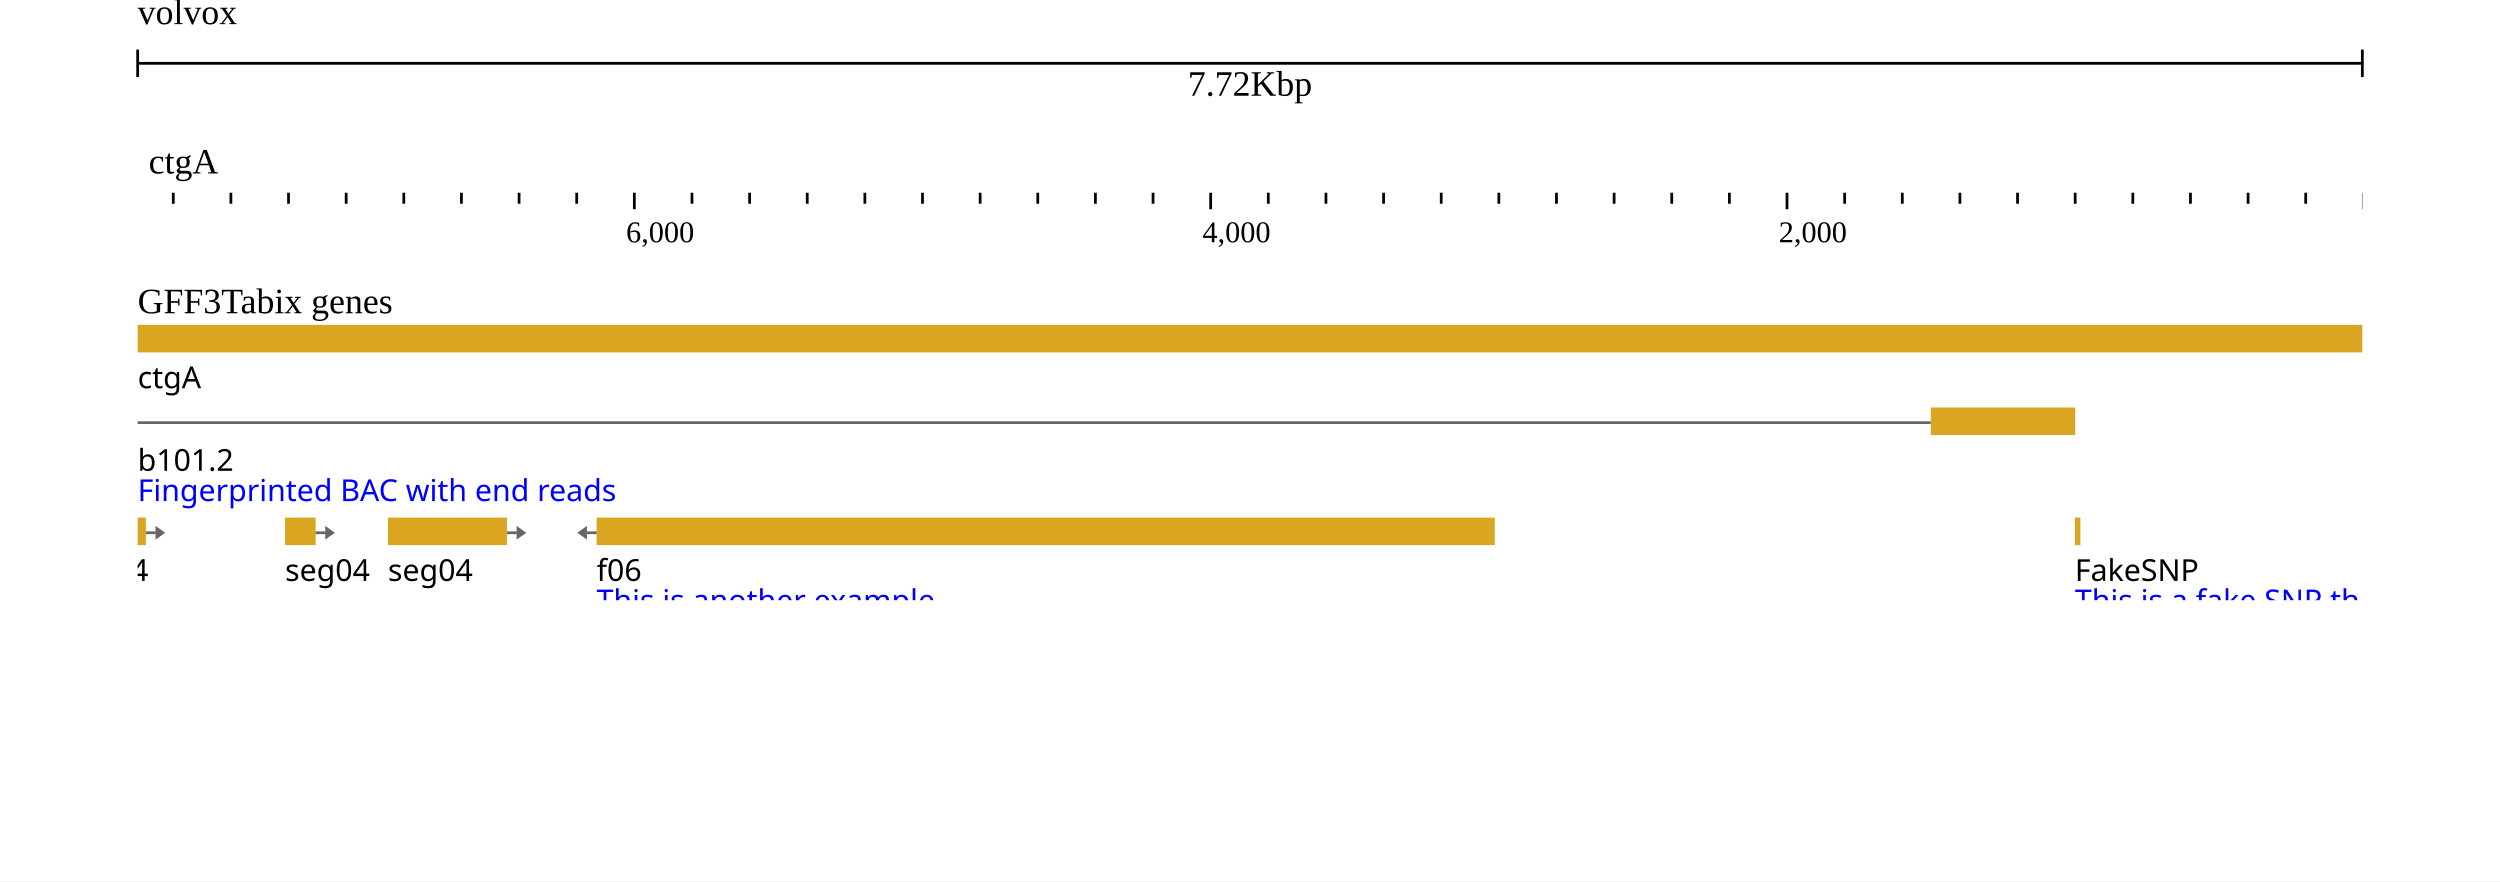
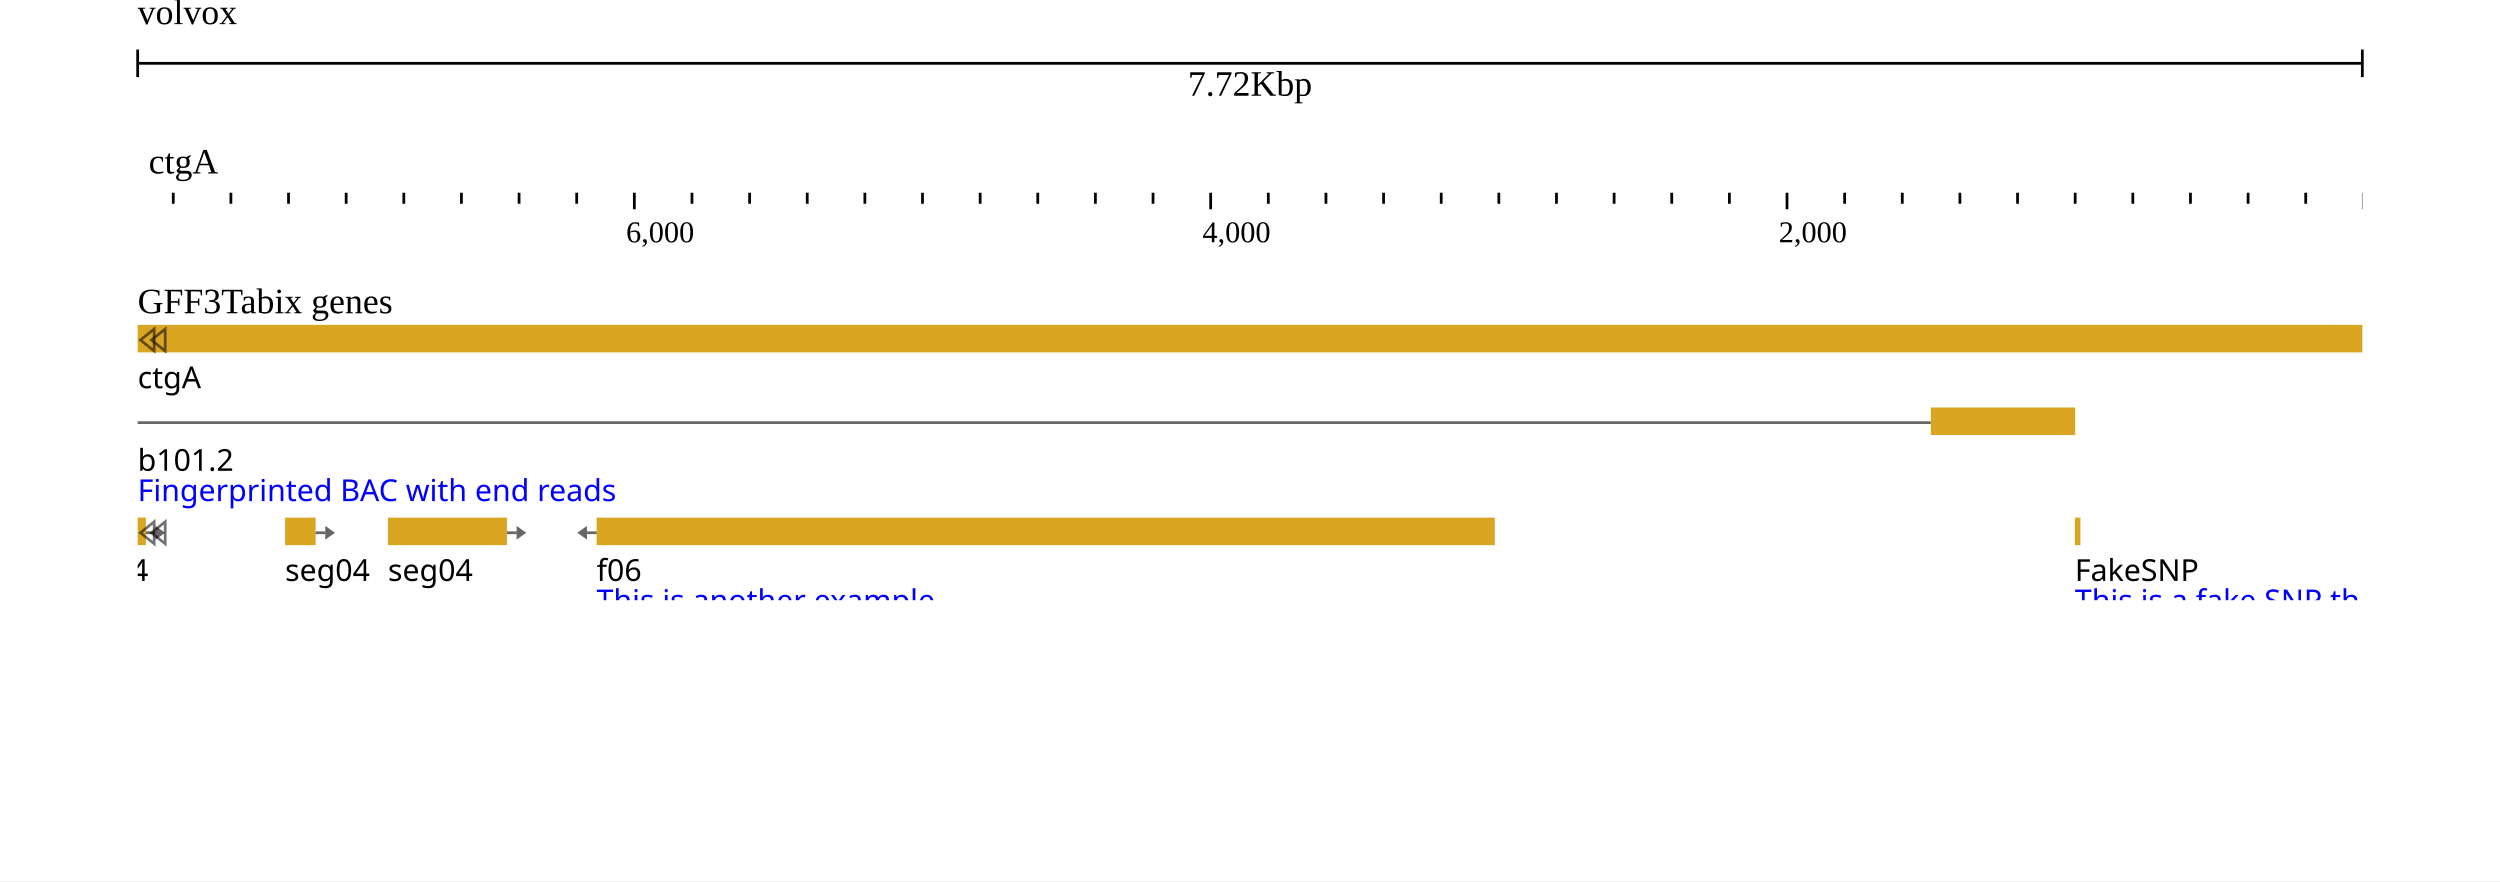
<svg xmlns="http://www.w3.org/2000/svg" width="908" height="320" viewBox="0 0 908 320">
  <rect width="908" height="320" fill="#ffffff" />
  <g transform="translate(50 0)">
    <g transform="translate(0)">
      <g id="header">
        <text x="0" y="0" dominant-baseline="hanging" font-size="13" fill="#000000">volvox</text>
        <g transform="translate(0 13)">
          <line x1="0" x2="808" y1="10" y2="10" stroke="#000000" />
          <line x1="0" x2="0" y1="5" y2="15" stroke="#000000" />
          <line x1="808" x2="808" y1="5" y2="15" stroke="#000000" />
          <text x="404" y="13" text-anchor="middle" dominant-baseline="hanging" font-size="13" fill="#000000">7.72Kbp</text>
        </g>
        <g transform="translate(0 50)">
          <g transform="translate(0 0)">
            <defs>
              <clipPath id="clip-volvox:ctgA:2.534653465343581:7722.534653465344:0:rev">
                <rect x="0" y="0" width="808" height="100" />
              </clipPath>
            </defs>
            <g clip-path="url(#clip-volvox:ctgA:2.534653465343581:7722.534653465344:0:rev)">
              <text x="4" y="13" font-size="13" fill="#000000">ctgA</text>
              <g transform="translate(0 20)">
                <line x1="829.303" x2="829.303" y1="0" y2="4" stroke-width="1" stroke="#000000" />
                <line x1="808.37" x2="808.37" y1="0" y2="6" stroke-width="1" stroke="#000000" />
                <line x1="787.437" x2="787.437" y1="0" y2="4" stroke-width="1" stroke="#000000" />
                <line x1="766.505" x2="766.505" y1="0" y2="4" stroke-width="1" stroke="#000000" />
                <line x1="745.572" x2="745.572" y1="0" y2="4" stroke-width="1" stroke="#000000" />
                <line x1="724.639" x2="724.639" y1="0" y2="4" stroke-width="1" stroke="#000000" />
                <line x1="703.707" x2="703.707" y1="0" y2="4" stroke-width="1" stroke="#000000" />
                <line x1="682.774" x2="682.774" y1="0" y2="4" stroke-width="1" stroke="#000000" />
                <line x1="661.841" x2="661.841" y1="0" y2="4" stroke-width="1" stroke="#000000" />
                <line x1="640.909" x2="640.909" y1="0" y2="4" stroke-width="1" stroke="#000000" />
                <line x1="619.976" x2="619.976" y1="0" y2="4" stroke-width="1" stroke="#000000" />
                <line x1="599.044" x2="599.044" y1="0" y2="6" stroke-width="1" stroke="#000000" />
                <line x1="578.111" x2="578.111" y1="0" y2="4" stroke-width="1" stroke="#000000" />
                <line x1="557.178" x2="557.178" y1="0" y2="4" stroke-width="1" stroke="#000000" />
                <line x1="536.246" x2="536.246" y1="0" y2="4" stroke-width="1" stroke="#000000" />
                <line x1="515.313" x2="515.313" y1="0" y2="4" stroke-width="1" stroke="#000000" />
                <line x1="494.38" x2="494.38" y1="0" y2="4" stroke-width="1" stroke="#000000" />
                <line x1="473.448" x2="473.448" y1="0" y2="4" stroke-width="1" stroke="#000000" />
                <line x1="452.515" x2="452.515" y1="0" y2="4" stroke-width="1" stroke="#000000" />
                <line x1="431.582" x2="431.582" y1="0" y2="4" stroke-width="1" stroke="#000000" />
                <line x1="410.65" x2="410.65" y1="0" y2="4" stroke-width="1" stroke="#000000" />
                <line x1="389.717" x2="389.717" y1="0" y2="6" stroke-width="1" stroke="#000000" />
                <line x1="368.784" x2="368.784" y1="0" y2="4" stroke-width="1" stroke="#000000" />
                <line x1="347.852" x2="347.852" y1="0" y2="4" stroke-width="1" stroke="#000000" />
                <line x1="326.919" x2="326.919" y1="0" y2="4" stroke-width="1" stroke="#000000" />
                <line x1="305.987" x2="305.987" y1="0" y2="4" stroke-width="1" stroke="#000000" />
                <line x1="285.054" x2="285.054" y1="0" y2="4" stroke-width="1" stroke="#000000" />
                <line x1="264.121" x2="264.121" y1="0" y2="4" stroke-width="1" stroke="#000000" />
                <line x1="243.189" x2="243.189" y1="0" y2="4" stroke-width="1" stroke="#000000" />
                <line x1="222.256" x2="222.256" y1="0" y2="4" stroke-width="1" stroke="#000000" />
                <line x1="201.323" x2="201.323" y1="0" y2="4" stroke-width="1" stroke="#000000" />
                <line x1="180.391" x2="180.391" y1="0" y2="6" stroke-width="1" stroke="#000000" />
                <line x1="159.458" x2="159.458" y1="0" y2="4" stroke-width="1" stroke="#000000" />
                <line x1="138.525" x2="138.525" y1="0" y2="4" stroke-width="1" stroke="#000000" />
                <line x1="117.593" x2="117.593" y1="0" y2="4" stroke-width="1" stroke="#000000" />
                <line x1="96.66" x2="96.66" y1="0" y2="4" stroke-width="1" stroke="#000000" />
                <line x1="75.727" x2="75.727" y1="0" y2="4" stroke-width="1" stroke="#000000" />
                <line x1="54.795" x2="54.795" y1="0" y2="4" stroke-width="1" stroke="#000000" />
                <line x1="33.862" x2="33.862" y1="0" y2="4" stroke-width="1" stroke="#000000" />
                <line x1="12.93" x2="12.93" y1="0" y2="4" stroke-width="1" stroke="#000000" />
                <line x1="-8.003" x2="-8.003" y1="0" y2="4" stroke-width="1" stroke="#000000" />
                <line x1="-28.936" x2="-28.936" y1="0" y2="6" stroke-width="1" stroke="#000000" />
                <text x="596.044" y="18" font-size="11" fill="#000000">2,000</text>
                <text x="386.717" y="18" font-size="11" fill="#000000">4,000</text>
                <text x="177.391" y="18" font-size="11" fill="#000000">6,000</text>
              </g>
            </g>
          </g>
        </g>
      </g>
    </g>
    <g transform="translate(0 100)">
      <g transform="translate(0 0)">
        <defs>
          <clipPath id="track-clip-gff3tabix_genes">
            <rect x="-50" y="18" width="858" height="100" />
          </clipPath>
        </defs>
        <g clip-path="url(#track-clip-gff3tabix_genes)">
          <g transform="translate(0 18)">
            <defs>
              <clipPath id="canvas-features-clip-5GfQp_z8Ji">
                <rect x="0" y="0" width="808" height="100" />
              </clipPath>
            </defs>
            <g clip-path="url(#canvas-features-clip-5GfQp_z8Ji)">
              <g>
                <clipPath id="svgcanvas-clip-0">
                  <path d="M0,0h808v100h-808Z" />
                </clipPath>
                <g clip-path="url(#svgcanvas-clip-0)">
                  <path d="M651.27,35.5L-1232.563,35.5" fill="none" stroke="rgb(0,0,0)" stroke-opacity="0.6" stroke-width="1" />
                  <path d="M651.27,145.5L494.38,145.5" fill="none" stroke="rgb(0,0,0)" stroke-opacity="0.6" stroke-width="1" />
                  <path d="M535.603,143.5L531.603,145.5L535.603,147.5" fill="none" stroke="rgb(0,0,0)" stroke-opacity="0.6" stroke-width="0.5" />
                  <path d="M574.825,143.5L570.825,145.5L574.825,147.5" fill="none" stroke="rgb(0,0,0)" stroke-opacity="0.6" stroke-width="0.5" />
                  <path d="M614.048,143.5L610.048,145.5L614.048,147.5" fill="none" stroke="rgb(0,0,0)" stroke-opacity="0.6" stroke-width="0.5" />
                  <path d="M651.27,175.5L285.054,175.5" fill="none" stroke="rgb(0,0,0)" stroke-opacity="0.6" stroke-width="1" />
                  <path d="M323.676,173.5L319.676,175.5L323.676,177.5" fill="none" stroke="rgb(0,0,0)" stroke-opacity="0.6" stroke-width="0.5" />
                  <path d="M360.297,173.5L356.297,175.5L360.297,177.5" fill="none" stroke="rgb(0,0,0)" stroke-opacity="0.6" stroke-width="0.5" />
                  <path d="M396.919,173.5L392.919,175.5L396.919,177.5" fill="none" stroke="rgb(0,0,0)" stroke-opacity="0.6" stroke-width="0.5" />
                  <path d="M433.541,173.5L429.541,175.5L433.541,177.5" fill="none" stroke="rgb(0,0,0)" stroke-opacity="0.6" stroke-width="0.5" />
                  <path d="M470.162,173.5L466.162,175.5L470.162,177.5" fill="none" stroke="rgb(0,0,0)" stroke-opacity="0.6" stroke-width="0.5" />
                  <path d="M506.784,173.5L502.784,175.5L506.784,177.5" fill="none" stroke="rgb(0,0,0)" stroke-opacity="0.6" stroke-width="0.5" />
                  <path d="M543.405,173.5L539.405,175.5L543.405,177.5" fill="none" stroke="rgb(0,0,0)" stroke-opacity="0.6" stroke-width="0.5" />
                  <path d="M580.027,173.5L576.027,175.5L580.027,177.5" fill="none" stroke="rgb(0,0,0)" stroke-opacity="0.6" stroke-width="0.5" />
                  <path d="M616.649,173.5L612.649,175.5L616.649,177.5" fill="none" stroke="rgb(0,0,0)" stroke-opacity="0.6" stroke-width="0.5" />
                  <path d="M232.618,175.5L75.727,175.5" fill="none" stroke="rgb(0,0,0)" stroke-opacity="0.6" stroke-width="1" />
                  <path d="M116.95,173.5L112.95,175.5L116.95,177.5" fill="none" stroke="rgb(0,0,0)" stroke-opacity="0.6" stroke-width="0.5" />
                  <path d="M156.173,173.5L152.173,175.5L156.173,177.5" fill="none" stroke="rgb(0,0,0)" stroke-opacity="0.6" stroke-width="0.5" />
                  <path d="M195.395,173.5L191.395,175.5L195.395,177.5" fill="none" stroke="rgb(0,0,0)" stroke-opacity="0.6" stroke-width="0.5" />
                  <path d="M651.27,205.5L494.38,205.5" fill="none" stroke="rgb(0,0,0)" stroke-opacity="0.6" stroke-width="1" />
                  <path d="M535.603,203.5L531.603,205.5L535.603,207.5" fill="none" stroke="rgb(0,0,0)" stroke-opacity="0.6" stroke-width="0.5" />
                  <path d="M574.825,203.5L570.825,205.5L574.825,207.5" fill="none" stroke="rgb(0,0,0)" stroke-opacity="0.6" stroke-width="0.5" />
                  <path d="M614.048,203.5L610.048,205.5L614.048,207.5" fill="none" stroke="rgb(0,0,0)" stroke-opacity="0.6" stroke-width="0.5" />
                  <path d="M399.869,205.5L285.054,205.5" fill="none" stroke="rgb(0,0,0)" stroke-opacity="0.6" stroke-width="1" />
                  <path d="M325.326,203.5L321.326,205.5L325.326,207.5" fill="none" stroke="rgb(0,0,0)" stroke-opacity="0.6" stroke-width="0.5" />
                  <path d="M363.598,203.5L359.598,205.5L363.598,207.5" fill="none" stroke="rgb(0,0,0)" stroke-opacity="0.6" stroke-width="0.5" />
                  <path d="M232.618,205.5L75.727,205.5" fill="none" stroke="rgb(0,0,0)" stroke-opacity="0.6" stroke-width="1" />
                  <path d="M116.95,203.5L112.95,205.5L116.95,207.5" fill="none" stroke="rgb(0,0,0)" stroke-opacity="0.6" stroke-width="0.5" />
                  <path d="M156.173,203.5L152.173,205.5L156.173,207.5" fill="none" stroke="rgb(0,0,0)" stroke-opacity="0.6" stroke-width="0.5" />
                  <path d="M195.395,203.5L191.395,205.5L195.395,207.5" fill="none" stroke="rgb(0,0,0)" stroke-opacity="0.6" stroke-width="0.5" />
                  <path d="M651.27,217.5L285.054,217.5" fill="none" stroke="rgb(0,0,0)" stroke-opacity="0.6" stroke-width="1" />
                  <path d="M323.676,215.5L319.676,217.5L323.676,219.5" fill="none" stroke="rgb(0,0,0)" stroke-opacity="0.6" stroke-width="0.5" />
                  <path d="M360.297,215.5L356.297,217.5L360.297,219.5" fill="none" stroke="rgb(0,0,0)" stroke-opacity="0.6" stroke-width="0.5" />
                  <path d="M396.919,215.5L392.919,217.5L396.919,219.5" fill="none" stroke="rgb(0,0,0)" stroke-opacity="0.6" stroke-width="0.5" />
                  <path d="M433.541,215.5L429.541,217.5L433.541,219.5" fill="none" stroke="rgb(0,0,0)" stroke-opacity="0.6" stroke-width="0.5" />
                  <path d="M470.162,215.5L466.162,217.5L470.162,219.5" fill="none" stroke="rgb(0,0,0)" stroke-opacity="0.6" stroke-width="0.5" />
                  <path d="M506.784,215.5L502.784,217.5L506.784,219.5" fill="none" stroke="rgb(0,0,0)" stroke-opacity="0.6" stroke-width="0.5" />
                  <path d="M543.405,215.5L539.405,217.5L543.405,219.5" fill="none" stroke="rgb(0,0,0)" stroke-opacity="0.6" stroke-width="0.5" />
                  <path d="M580.027,215.5L576.027,217.5L580.027,219.5" fill="none" stroke="rgb(0,0,0)" stroke-opacity="0.6" stroke-width="0.5" />
                  <path d="M616.649,215.5L612.649,217.5L616.649,219.5" fill="none" stroke="rgb(0,0,0)" stroke-opacity="0.6" stroke-width="0.5" />
                  <path d="M232.618,217.5L75.727,217.5" fill="none" stroke="rgb(0,0,0)" stroke-opacity="0.6" stroke-width="1" />
                  <path d="M116.95,215.5L112.95,217.5L116.95,219.5" fill="none" stroke="rgb(0,0,0)" stroke-opacity="0.6" stroke-width="0.5" />
                  <path d="M156.173,215.5L152.173,217.5L156.173,219.5" fill="none" stroke="rgb(0,0,0)" stroke-opacity="0.6" stroke-width="0.5" />
                  <path d="M195.395,215.5L191.395,217.5L195.395,219.5" fill="none" stroke="rgb(0,0,0)" stroke-opacity="0.6" stroke-width="0.5" />
                  <path d="M651.27,229.5L494.38,229.5" fill="none" stroke="rgb(0,0,0)" stroke-opacity="0.6" stroke-width="1" />
                  <path d="M535.603,227.5L531.603,229.5L535.603,231.5" fill="none" stroke="rgb(0,0,0)" stroke-opacity="0.6" stroke-width="0.5" />
                  <path d="M574.825,227.5L570.825,229.5L574.825,231.5" fill="none" stroke="rgb(0,0,0)" stroke-opacity="0.6" stroke-width="0.5" />
                  <path d="M614.048,227.5L610.048,229.5L614.048,231.5" fill="none" stroke="rgb(0,0,0)" stroke-opacity="0.6" stroke-width="0.5" />
                  <path d="M399.869,229.5L285.054,229.5" fill="none" stroke="rgb(0,0,0)" stroke-opacity="0.6" stroke-width="1" />
                  <path d="M325.326,227.5L321.326,229.5L325.326,231.5" fill="none" stroke="rgb(0,0,0)" stroke-opacity="0.6" stroke-width="0.5" />
                  <path d="M363.598,227.5L359.598,229.5L363.598,231.5" fill="none" stroke="rgb(0,0,0)" stroke-opacity="0.6" stroke-width="0.5" />
                  <path d="M232.618,229.5L75.727,229.5" fill="none" stroke="rgb(0,0,0)" stroke-opacity="0.6" stroke-width="1" />
                  <path d="M116.95,227.5L112.95,229.5L116.95,231.5" fill="none" stroke="rgb(0,0,0)" stroke-opacity="0.6" stroke-width="0.5" />
                  <path d="M156.173,227.5L152.173,229.5L156.173,231.5" fill="none" stroke="rgb(0,0,0)" stroke-opacity="0.6" stroke-width="0.5" />
                  <path d="M195.395,227.5L191.395,229.5L195.395,231.5" fill="none" stroke="rgb(0,0,0)" stroke-opacity="0.6" stroke-width="0.5" />
                  <path d="M651.27,305.5L285.054,305.5" fill="none" stroke="rgb(0,0,0)" stroke-opacity="0.6" stroke-width="1" />
                  <path d="M323.676,303.5L319.676,305.5L323.676,307.5" fill="none" stroke="rgb(0,0,0)" stroke-opacity="0.6" stroke-width="0.5" />
                  <path d="M360.297,303.5L356.297,305.5L360.297,307.5" fill="none" stroke="rgb(0,0,0)" stroke-opacity="0.6" stroke-width="0.5" />
                  <path d="M396.919,303.5L392.919,305.5L396.919,307.5" fill="none" stroke="rgb(0,0,0)" stroke-opacity="0.6" stroke-width="0.5" />
                  <path d="M433.541,303.5L429.541,305.5L433.541,307.5" fill="none" stroke="rgb(0,0,0)" stroke-opacity="0.6" stroke-width="0.5" />
                  <path d="M470.162,303.5L466.162,305.5L470.162,307.5" fill="none" stroke="rgb(0,0,0)" stroke-opacity="0.6" stroke-width="0.5" />
                  <path d="M506.784,303.5L502.784,305.5L506.784,307.5" fill="none" stroke="rgb(0,0,0)" stroke-opacity="0.6" stroke-width="0.5" />
                  <path d="M543.405,303.5L539.405,305.5L543.405,307.5" fill="none" stroke="rgb(0,0,0)" stroke-opacity="0.6" stroke-width="0.5" />
                  <path d="M580.027,303.5L576.027,305.5L580.027,307.5" fill="none" stroke="rgb(0,0,0)" stroke-opacity="0.6" stroke-width="0.5" />
                  <path d="M616.649,303.5L612.649,305.5L616.649,307.5" fill="none" stroke="rgb(0,0,0)" stroke-opacity="0.6" stroke-width="0.5" />
                  <path d="M232.618,305.5L75.727,305.5" fill="none" stroke="rgb(0,0,0)" stroke-opacity="0.6" stroke-width="1" />
                  <path d="M116.95,303.5L112.95,305.5L116.95,307.5" fill="none" stroke="rgb(0,0,0)" stroke-opacity="0.6" stroke-width="0.5" />
                  <path d="M156.173,303.5L152.173,305.5L156.173,307.5" fill="none" stroke="rgb(0,0,0)" stroke-opacity="0.6" stroke-width="0.5" />
                  <path d="M195.395,303.5L191.395,305.5L195.395,307.5" fill="none" stroke="rgb(0,0,0)" stroke-opacity="0.6" stroke-width="0.5" />
                  <path d="M232.618,335.5L75.727,335.5" fill="none" stroke="rgb(0,0,0)" stroke-opacity="0.6" stroke-width="1" />
                  <path d="M112.95,333.5L116.95,335.5L112.95,337.5" fill="none" stroke="rgb(0,0,0)" stroke-opacity="0.6" stroke-width="0.5" />
                  <path d="M152.173,333.5L156.173,335.5L152.173,337.5" fill="none" stroke="rgb(0,0,0)" stroke-opacity="0.6" stroke-width="0.5" />
                  <path d="M191.395,333.5L195.395,335.5L191.395,337.5" fill="none" stroke="rgb(0,0,0)" stroke-opacity="0.6" stroke-width="0.5" />
                  <rect x="-4425" y="0" width="5233.265" height="10" fill="rgb(218,165,32)" />
                  <rect x="651.27" y="30" width="52.436" height="10" fill="rgb(218,165,32)" />
                  <rect x="703.602" y="70" width="2" height="10" fill="rgb(218,165,32)" />
                  <rect x="598.939" y="110" width="104.768" height="10" fill="rgb(218,165,32)" />
                  <rect x="651.27" y="140" width="47.203" height="10" fill="rgb(218,165,32)" />
                  <rect x="473.134" y="140" width="21.247" height="10" fill="rgb(218,165,32)" />
                  <rect x="651.27" y="170" width="47.203" height="10" fill="rgb(218,165,32)" />
                  <rect x="232.618" y="170" width="52.436" height="10" fill="rgb(218,165,32)" />
                  <rect x="44.224" y="170" width="31.504" height="10" fill="rgb(218,165,32)" />
                  <rect x="682.669" y="202" width="15.804" height="7" fill="rgb(53,112,137)" />
                  <rect x="651.27" y="200" width="31.399" height="10" fill="rgb(218,165,32)" />
                  <rect x="399.869" y="200" width="94.511" height="10" fill="rgb(218,165,32)" />
                  <rect x="232.618" y="200" width="52.436" height="10" fill="rgb(218,165,32)" />
                  <rect x="11.988" y="200" width="63.74" height="10" fill="rgb(218,165,32)" />
                  <rect x="-133.704" y="202" width="145.691" height="7" fill="rgb(53,112,137)" />
                  <rect x="682.669" y="214" width="15.804" height="7" fill="rgb(53,112,137)" />
                  <rect x="651.27" y="212" width="31.399" height="10" fill="rgb(218,165,32)" />
                  <rect x="232.618" y="212" width="52.436" height="10" fill="rgb(218,165,32)" />
                  <rect x="11.988" y="212" width="63.74" height="10" fill="rgb(218,165,32)" />
                  <rect x="-133.704" y="214" width="145.691" height="7" fill="rgb(53,112,137)" />
                  <rect x="651.27" y="226" width="21.037" height="7" fill="rgb(53,112,137)" />
                  <rect x="462.877" y="226" width="31.504" height="7" fill="rgb(53,112,137)" />
                  <rect x="399.869" y="224" width="63.007" height="10" fill="rgb(218,165,32)" />
                  <rect x="232.618" y="224" width="52.436" height="10" fill="rgb(218,165,32)" />
                  <rect x="12.825" y="224" width="62.903" height="10" fill="rgb(218,165,32)" />
                  <rect x="-133.704" y="226" width="146.528" height="7" fill="rgb(53,112,137)" />
                  <rect x="598.939" y="270" width="94.302" height="10" fill="rgb(218,165,32)" />
                  <rect x="651.27" y="300" width="36.737" height="10" fill="rgb(218,165,32)" />
                  <rect x="232.618" y="300" width="52.436" height="10" fill="rgb(218,165,32)" />
                  <rect x="54.69" y="300" width="21.037" height="10" fill="rgb(218,165,32)" />
                  <rect x="609.405" y="330" width="73.369" height="10" fill="rgb(218,165,32)" />
                  <rect x="494.276" y="360" width="146.633" height="10" fill="rgb(218,165,32)" />
                  <rect x="600.613" y="390" width="34.12" height="10" fill="rgb(218,165,32)" />
                  <rect x="504.742" y="430" width="115.234" height="10" fill="rgb(218,165,32)" />
                  <rect x="166.68" y="70" width="326.235" height="10" fill="rgb(218,165,32)" />
                  <rect x="183.635" y="110" width="131.248" height="10" fill="rgb(218,165,32)" />
                  <rect x="253.341" y="270" width="7.326" height="10" fill="rgb(218,165,32)" />
                  <rect x="232.618" y="330" width="9.524" height="10" fill="rgb(218,165,32)" />
                  <rect x="22.977" y="330" width="52.75" height="10" fill="rgb(218,165,32)" />
                  <rect x="169.715" y="270" width="31.608" height="10" fill="rgb(218,165,32)" />
                  <rect x="90.904" y="70" width="43.226" height="10" fill="rgb(218,165,32)" />
                  <rect x="50.399" y="100" width="37.365" height="10" fill="rgb(218,165,32)" />
                  <rect x="53.539" y="70" width="11.094" height="10" fill="rgb(218,165,32)" />
                  <rect x="-1.514" y="100" width="34.33" height="10" fill="rgb(218,165,32)" />
                  <rect x="-29.04" y="130" width="52.436" height="10" fill="rgb(218,165,32)" />
                  <rect x="-47.566" y="70" width="50.552" height="10" fill="rgb(218,165,32)" />
                  <rect x="-133.704" y="100" width="104.768" height="10" fill="rgb(218,165,32)" />
                  <rect x="-37.413" y="160" width="2.721" height="10" fill="rgb(218,165,32)" />
                  <rect x="-133.599" y="70" width="72.636" height="10" fill="rgb(218,165,32)" />
                  <rect x="-110.992" y="130" width="25.015" height="10" fill="rgb(218,165,32)" />
                  <rect x="-126.901" y="160" width="7.012" height="10" fill="rgb(218,165,32)" />
                  <rect x="-220.051" y="70" width="44.168" height="10" fill="rgb(218,165,32)" />
                  <rect x="-395.362" y="70" width="157.099" height="10" fill="rgb(218,165,32)" />
                  <rect x="-395.362" y="110" width="157.099" height="10" fill="rgb(218,165,32)" />
                  <rect x="469.634" y="145" width="3.5" height="1" fill="rgb(0,0,0)" fill-opacity="0.6" />
                  <path d="M469.634,143L469.634,148L466.134,145.5Z" fill="rgb(0,0,0)" fill-opacity="0.6" stroke="none" />
                  <rect x="40.724" y="175" width="3.5" height="1" fill="rgb(0,0,0)" fill-opacity="0.6" />
                  <path d="M40.724,173L40.724,178L37.224,175.5Z" fill="rgb(0,0,0)" fill-opacity="0.6" stroke="none" />
                  <rect x="-137.204" y="205" width="3.5" height="1" fill="rgb(0,0,0)" fill-opacity="0.6" />
                  <path d="M-137.204,203L-137.204,208L-140.704,205.5Z" fill="rgb(0,0,0)" fill-opacity="0.6" stroke="none" />
                  <rect x="-137.204" y="217" width="3.5" height="1" fill="rgb(0,0,0)" fill-opacity="0.6" />
                  <path d="M-137.204,215L-137.204,220L-140.704,217.5Z" fill="rgb(0,0,0)" fill-opacity="0.6" stroke="none" />
                  <rect x="-137.204" y="229" width="3.5" height="1" fill="rgb(0,0,0)" fill-opacity="0.6" />
                  <path d="M-137.204,227L-137.204,232L-140.704,229.5Z" fill="rgb(0,0,0)" fill-opacity="0.6" stroke="none" />
                  <rect x="595.439" y="275" width="3.5" height="1" fill="rgb(0,0,0)" fill-opacity="0.6" />
                  <path d="M595.439,273L595.439,278L591.939,275.5Z" fill="rgb(0,0,0)" fill-opacity="0.6" stroke="none" />
                  <rect x="51.19" y="305" width="3.5" height="1" fill="rgb(0,0,0)" fill-opacity="0.6" />
                  <path d="M51.19,303L51.19,308L47.69,305.5Z" fill="rgb(0,0,0)" fill-opacity="0.6" stroke="none" />
                  <rect x="605.905" y="335" width="3.5" height="1" fill="rgb(0,0,0)" fill-opacity="0.6" />
                  <path d="M605.905,333L605.905,338L602.405,335.5Z" fill="rgb(0,0,0)" fill-opacity="0.6" stroke="none" />
                  <rect x="640.909" y="365" width="3.5" height="1" fill="rgb(0,0,0)" fill-opacity="0.6" />
                  <path d="M644.409,363L644.409,368L647.909,365.5Z" fill="rgb(0,0,0)" fill-opacity="0.6" stroke="none" />
                  <rect x="597.113" y="395" width="3.5" height="1" fill="rgb(0,0,0)" fill-opacity="0.6" />
                  <path d="M597.113,393L597.113,398L593.613,395.5Z" fill="rgb(0,0,0)" fill-opacity="0.6" stroke="none" />
                  <rect x="619.976" y="435" width="3.5" height="1" fill="rgb(0,0,0)" fill-opacity="0.6" />
                  <path d="M623.476,433L623.476,438L626.976,435.5Z" fill="rgb(0,0,0)" fill-opacity="0.6" stroke="none" />
                  <rect x="163.18" y="75" width="3.5" height="1" fill="rgb(0,0,0)" fill-opacity="0.6" />
                  <path d="M163.18,73L163.18,78L159.68,75.5Z" fill="rgb(0,0,0)" fill-opacity="0.6" stroke="none" />
                  <rect x="314.883" y="115" width="3.5" height="1" fill="rgb(0,0,0)" fill-opacity="0.6" />
                  <path d="M318.383,113L318.383,118L321.883,115.5Z" fill="rgb(0,0,0)" fill-opacity="0.6" stroke="none" />
                  <rect x="260.667" y="275" width="3.5" height="1" fill="rgb(0,0,0)" fill-opacity="0.6" />
                  <path d="M264.167,273L264.167,278L267.667,275.5Z" fill="rgb(0,0,0)" fill-opacity="0.6" stroke="none" />
                  <rect x="242.142" y="335" width="3.5" height="1" fill="rgb(0,0,0)" fill-opacity="0.6" />
                  <path d="M245.642,333L245.642,338L249.142,335.5Z" fill="rgb(0,0,0)" fill-opacity="0.6" stroke="none" />
                  <rect x="201.323" y="275" width="3.5" height="1" fill="rgb(0,0,0)" fill-opacity="0.6" />
                  <path d="M204.823,273L204.823,278L208.323,275.5Z" fill="rgb(0,0,0)" fill-opacity="0.6" stroke="none" />
                  <rect x="134.13" y="75" width="3.5" height="1" fill="rgb(0,0,0)" fill-opacity="0.6" />
                  <path d="M137.63,73L137.63,78L141.13,75.5Z" fill="rgb(0,0,0)" fill-opacity="0.6" stroke="none" />
                  <rect x="87.764" y="105" width="3.5" height="1" fill="rgb(0,0,0)" fill-opacity="0.6" />
                  <path d="M91.264,103L91.264,108L94.764,105.5Z" fill="rgb(0,0,0)" fill-opacity="0.6" stroke="none" />
                  <rect x="64.633" y="75" width="3.5" height="1" fill="rgb(0,0,0)" fill-opacity="0.6" />
                  <path d="M68.133,73L68.133,78L71.633,75.5Z" fill="rgb(0,0,0)" fill-opacity="0.6" stroke="none" />
                  <rect x="32.816" y="105" width="3.5" height="1" fill="rgb(0,0,0)" fill-opacity="0.6" />
                  <path d="M36.316,103L36.316,108L39.816,105.5Z" fill="rgb(0,0,0)" fill-opacity="0.6" stroke="none" />
                  <rect x="23.396" y="135" width="3.5" height="1" fill="rgb(0,0,0)" fill-opacity="0.6" />
                  <path d="M26.896,133L26.896,138L30.396,135.5Z" fill="rgb(0,0,0)" fill-opacity="0.6" stroke="none" />
                  <rect x="2.987" y="75" width="3.5" height="1" fill="rgb(0,0,0)" fill-opacity="0.6" />
                  <path d="M6.487,73L6.487,78L9.987,75.5Z" fill="rgb(0,0,0)" fill-opacity="0.6" stroke="none" />
                  <rect x="-28.936" y="105" width="3.5" height="1" fill="rgb(0,0,0)" fill-opacity="0.6" />
                  <path d="M-25.436,103L-25.436,108L-21.936,105.5Z" fill="rgb(0,0,0)" fill-opacity="0.6" stroke="none" />
                  <rect x="-34.692" y="165" width="3.5" height="1" fill="rgb(0,0,0)" fill-opacity="0.6" />
                  <path d="M-31.192,163L-31.192,168L-27.692,165.5Z" fill="rgb(0,0,0)" fill-opacity="0.6" stroke="none" />
                  <rect x="-60.963" y="75" width="3.5" height="1" fill="rgb(0,0,0)" fill-opacity="0.6" />
                  <path d="M-57.463,73L-57.463,78L-53.963,75.5Z" fill="rgb(0,0,0)" fill-opacity="0.6" stroke="none" />
                  <rect x="-85.977" y="135" width="3.5" height="1" fill="rgb(0,0,0)" fill-opacity="0.6" />
                  <path d="M-82.477,133L-82.477,138L-78.977,135.5Z" fill="rgb(0,0,0)" fill-opacity="0.6" stroke="none" />
                  <rect x="-119.888" y="165" width="3.5" height="1" fill="rgb(0,0,0)" fill-opacity="0.6" />
                  <path d="M-116.388,163L-116.388,168L-112.888,165.5Z" fill="rgb(0,0,0)" fill-opacity="0.6" stroke="none" />
                  <rect x="-175.883" y="75" width="3.5" height="1" fill="rgb(0,0,0)" fill-opacity="0.6" />
                  <path d="M-172.383,73L-172.383,78L-168.883,75.5Z" fill="rgb(0,0,0)" fill-opacity="0.6" stroke="none" />
                  <rect x="-398.862" y="75" width="3.5" height="1" fill="rgb(0,0,0)" fill-opacity="0.6" />
                  <path d="M-398.862,73L-398.862,78L-402.362,75.5Z" fill="rgb(0,0,0)" fill-opacity="0.6" stroke="none" />
                  <rect x="-398.862" y="115" width="3.5" height="1" fill="rgb(0,0,0)" fill-opacity="0.6" />
                  <path d="M-398.862,113L-398.862,118L-402.362,115.5Z" fill="rgb(0,0,0)" fill-opacity="0.6" stroke="none" />
+                   <path d="M1,5.5L6,1.5L6,9.5Z" fill="none" stroke="rgb(0,0,0)" stroke-opacity="0.55" stroke-width="1" />
+                   <path d="M5,5.5L10,1.5L10,9.5Z" fill="none" stroke="rgb(0,0,0)" stroke-opacity="0.55" stroke-width="1" />
+                   <path d="M6,205.5L1,202.9L1,208.1Z" fill="none" stroke="rgb(255,255,255)" stroke-opacity="0.55" stroke-width="1" />
+                   <path d="M10,205.5L5,202.9L5,208.1Z" fill="none" stroke="rgb(255,255,255)" stroke-opacity="0.55" stroke-width="1" />
+                   <path d="M6,217.5L1,214.9L1,220.1Z" fill="none" stroke="rgb(255,255,255)" stroke-opacity="0.55" stroke-width="1" />
+                   <path d="M10,217.5L5,214.9L5,220.1Z" fill="none" stroke="rgb(255,255,255)" stroke-opacity="0.55" stroke-width="1" />
+                   <path d="M6,229.5L1,226.9L1,232.1Z" fill="none" stroke="rgb(255,255,255)" stroke-opacity="0.55" stroke-width="1" />
+                   <path d="M10,229.5L5,226.9L5,232.1Z" fill="none" stroke="rgb(255,255,255)" stroke-opacity="0.55" stroke-width="1" />
+                   <path d="M1,135.5L6,131.5L6,139.5Z" fill="none" stroke="rgb(0,0,0)" stroke-opacity="0.55" stroke-width="1" />
+                   <path d="M5,135.5L10,131.5L10,139.5Z" fill="none" stroke="rgb(0,0,0)" stroke-opacity="0.55" stroke-width="1" />
+                   <path d="M1,75.5L6,71.5L6,79.5Z" fill="none" stroke="rgb(0,0,0)" stroke-opacity="0.55" stroke-width="1" />
+                   <path d="M5,75.5L10,71.5L10,79.5Z" fill="none" stroke="rgb(0,0,0)" stroke-opacity="0.55" stroke-width="1" />
                </g>
              </g>
              <g>
                <text x="0" y="23" fill="rgb(0, 0, 0)" font-size="11" font-family="sans-serif" text-anchor="start" dominant-baseline="auto">ctgA</text>
                <text x="0" y="53" fill="rgb(0, 0, 0)" font-size="11" font-family="sans-serif" text-anchor="start" dominant-baseline="auto">b101.2</text>
                <text x="0" y="64" fill="blue" font-size="11" font-family="sans-serif" text-anchor="start" dominant-baseline="auto">Fingerprinted BAC with end reads</text>
                <text x="703.602" y="93" fill="rgb(0, 0, 0)" font-size="11" font-family="sans-serif" text-anchor="start" dominant-baseline="auto">FakeSNP</text>
                <text x="703.602" y="104" fill="blue" font-size="11" font-family="sans-serif" text-anchor="start" dominant-baseline="auto">This is a fake SNP that should appear a…</text>
                <text x="598.939" y="133" fill="rgb(0, 0, 0)" font-size="11" font-family="sans-serif" text-anchor="start" dominant-baseline="auto">Remark:hga</text>
                <text x="473.134" y="163" fill="rgb(0, 0, 0)" font-size="11" font-family="sans-serif" text-anchor="start" dominant-baseline="auto">agt830.5</text>
                <text x="44.224" y="193" fill="rgb(0, 0, 0)" font-size="11" font-family="sans-serif" text-anchor="start" dominant-baseline="auto">agt221.5</text>
                <text x="0" y="247" fill="rgb(0, 0, 0)" font-size="11" font-family="sans-serif" text-anchor="start" dominant-baseline="auto">EDEN</text>
                <text x="0" y="258" fill="blue" font-size="11" font-family="sans-serif" text-anchor="start" dominant-baseline="auto">protein kinase</text>
                <text x="598.939" y="293" fill="rgb(0, 0, 0)" font-size="11" font-family="sans-serif" text-anchor="start" dominant-baseline="auto">Gene:hga</text>
                <text x="54.69" y="323" fill="rgb(0, 0, 0)" font-size="11" font-family="sans-serif" text-anchor="start" dominant-baseline="auto">agt767.5</text>
                <text x="609.405" y="353" fill="rgb(0, 0, 0)" font-size="11" font-family="sans-serif" text-anchor="start" dominant-baseline="auto">Protein:HGA</text>
                <text x="494.276" y="383" fill="rgb(0, 0, 0)" font-size="11" font-family="sans-serif" text-anchor="start" dominant-baseline="auto">Gene:hgb</text>
                <text x="600.613" y="413" fill="rgb(0, 0, 0)" font-size="11" font-family="sans-serif" text-anchor="start" dominant-baseline="auto">f07</text>
                <text x="600.613" y="424" fill="blue" font-size="11" font-family="sans-serif" text-anchor="start" dominant-baseline="auto">This is an example</text>
                <text x="504.742" y="453" fill="rgb(0, 0, 0)" font-size="11" font-family="sans-serif" text-anchor="start" dominant-baseline="auto">Protein:HGB</text>
                <text x="166.68" y="93" fill="rgb(0, 0, 0)" font-size="11" font-family="sans-serif" text-anchor="start" dominant-baseline="auto">f06</text>
                <text x="166.68" y="104" fill="blue" font-size="11" font-family="sans-serif" text-anchor="start" dominant-baseline="auto">This is another example</text>
                <text x="183.635" y="133" fill="rgb(0, 0, 0)" font-size="11" font-family="sans-serif" text-anchor="start" dominant-baseline="auto">f05</text>
                <text x="183.635" y="144" fill="blue" font-size="11" font-family="sans-serif" text-anchor="start" dominant-baseline="auto">Ok! Ok! I get the message.</text>
                <text x="253.341" y="293" fill="rgb(0, 0, 0)" font-size="11" font-family="sans-serif" text-anchor="start" dominant-baseline="auto">seg04</text>
                <text x="22.977" y="353" fill="rgb(0, 0, 0)" font-size="11" font-family="sans-serif" text-anchor="start" dominant-baseline="auto">agt830.3</text>
                <text x="169.715" y="293" fill="rgb(0, 0, 0)" font-size="11" font-family="sans-serif" text-anchor="start" dominant-baseline="auto">seg04</text>
                <text x="90.904" y="93" fill="rgb(0, 0, 0)" font-size="11" font-family="sans-serif" text-anchor="start" dominant-baseline="auto">seg04</text>
                <text x="50.399" y="123" fill="rgb(0, 0, 0)" font-size="11" font-family="sans-serif" text-anchor="start" dominant-baseline="auto">seg03</text>
                <text x="53.539" y="93" fill="rgb(0, 0, 0)" font-size="11" font-family="sans-serif" text-anchor="start" dominant-baseline="auto">seg04</text>
                <text x="0" y="123" fill="rgb(0, 0, 0)" font-size="11" font-family="sans-serif" text-anchor="start" dominant-baseline="auto">seg03</text>
                <text x="-19.298" y="153" fill="rgb(0, 0, 0)" font-size="11" font-family="sans-serif" text-anchor="start" dominant-baseline="auto">agt221.3</text>
                <text x="-26.92" y="93" fill="rgb(0, 0, 0)" font-size="11" font-family="sans-serif" text-anchor="start" dominant-baseline="auto">seg04</text>
              </g>
            </g>
          </g>
        </g>
        <text x="0" y="5" fill="#000000" font-size="13" dominant-baseline="hanging">GFF3Tabix genes</text>
      </g>
    </g>
    <g transform="translate(0 100)">
      <defs>
        <clipPath id="highlight-clip">
          <rect x="0" y="0" width="808" height="120" />
        </clipPath>
      </defs>
      <g clip-path="url(#highlight-clip)" />
    </g>
  </g>
</svg>
